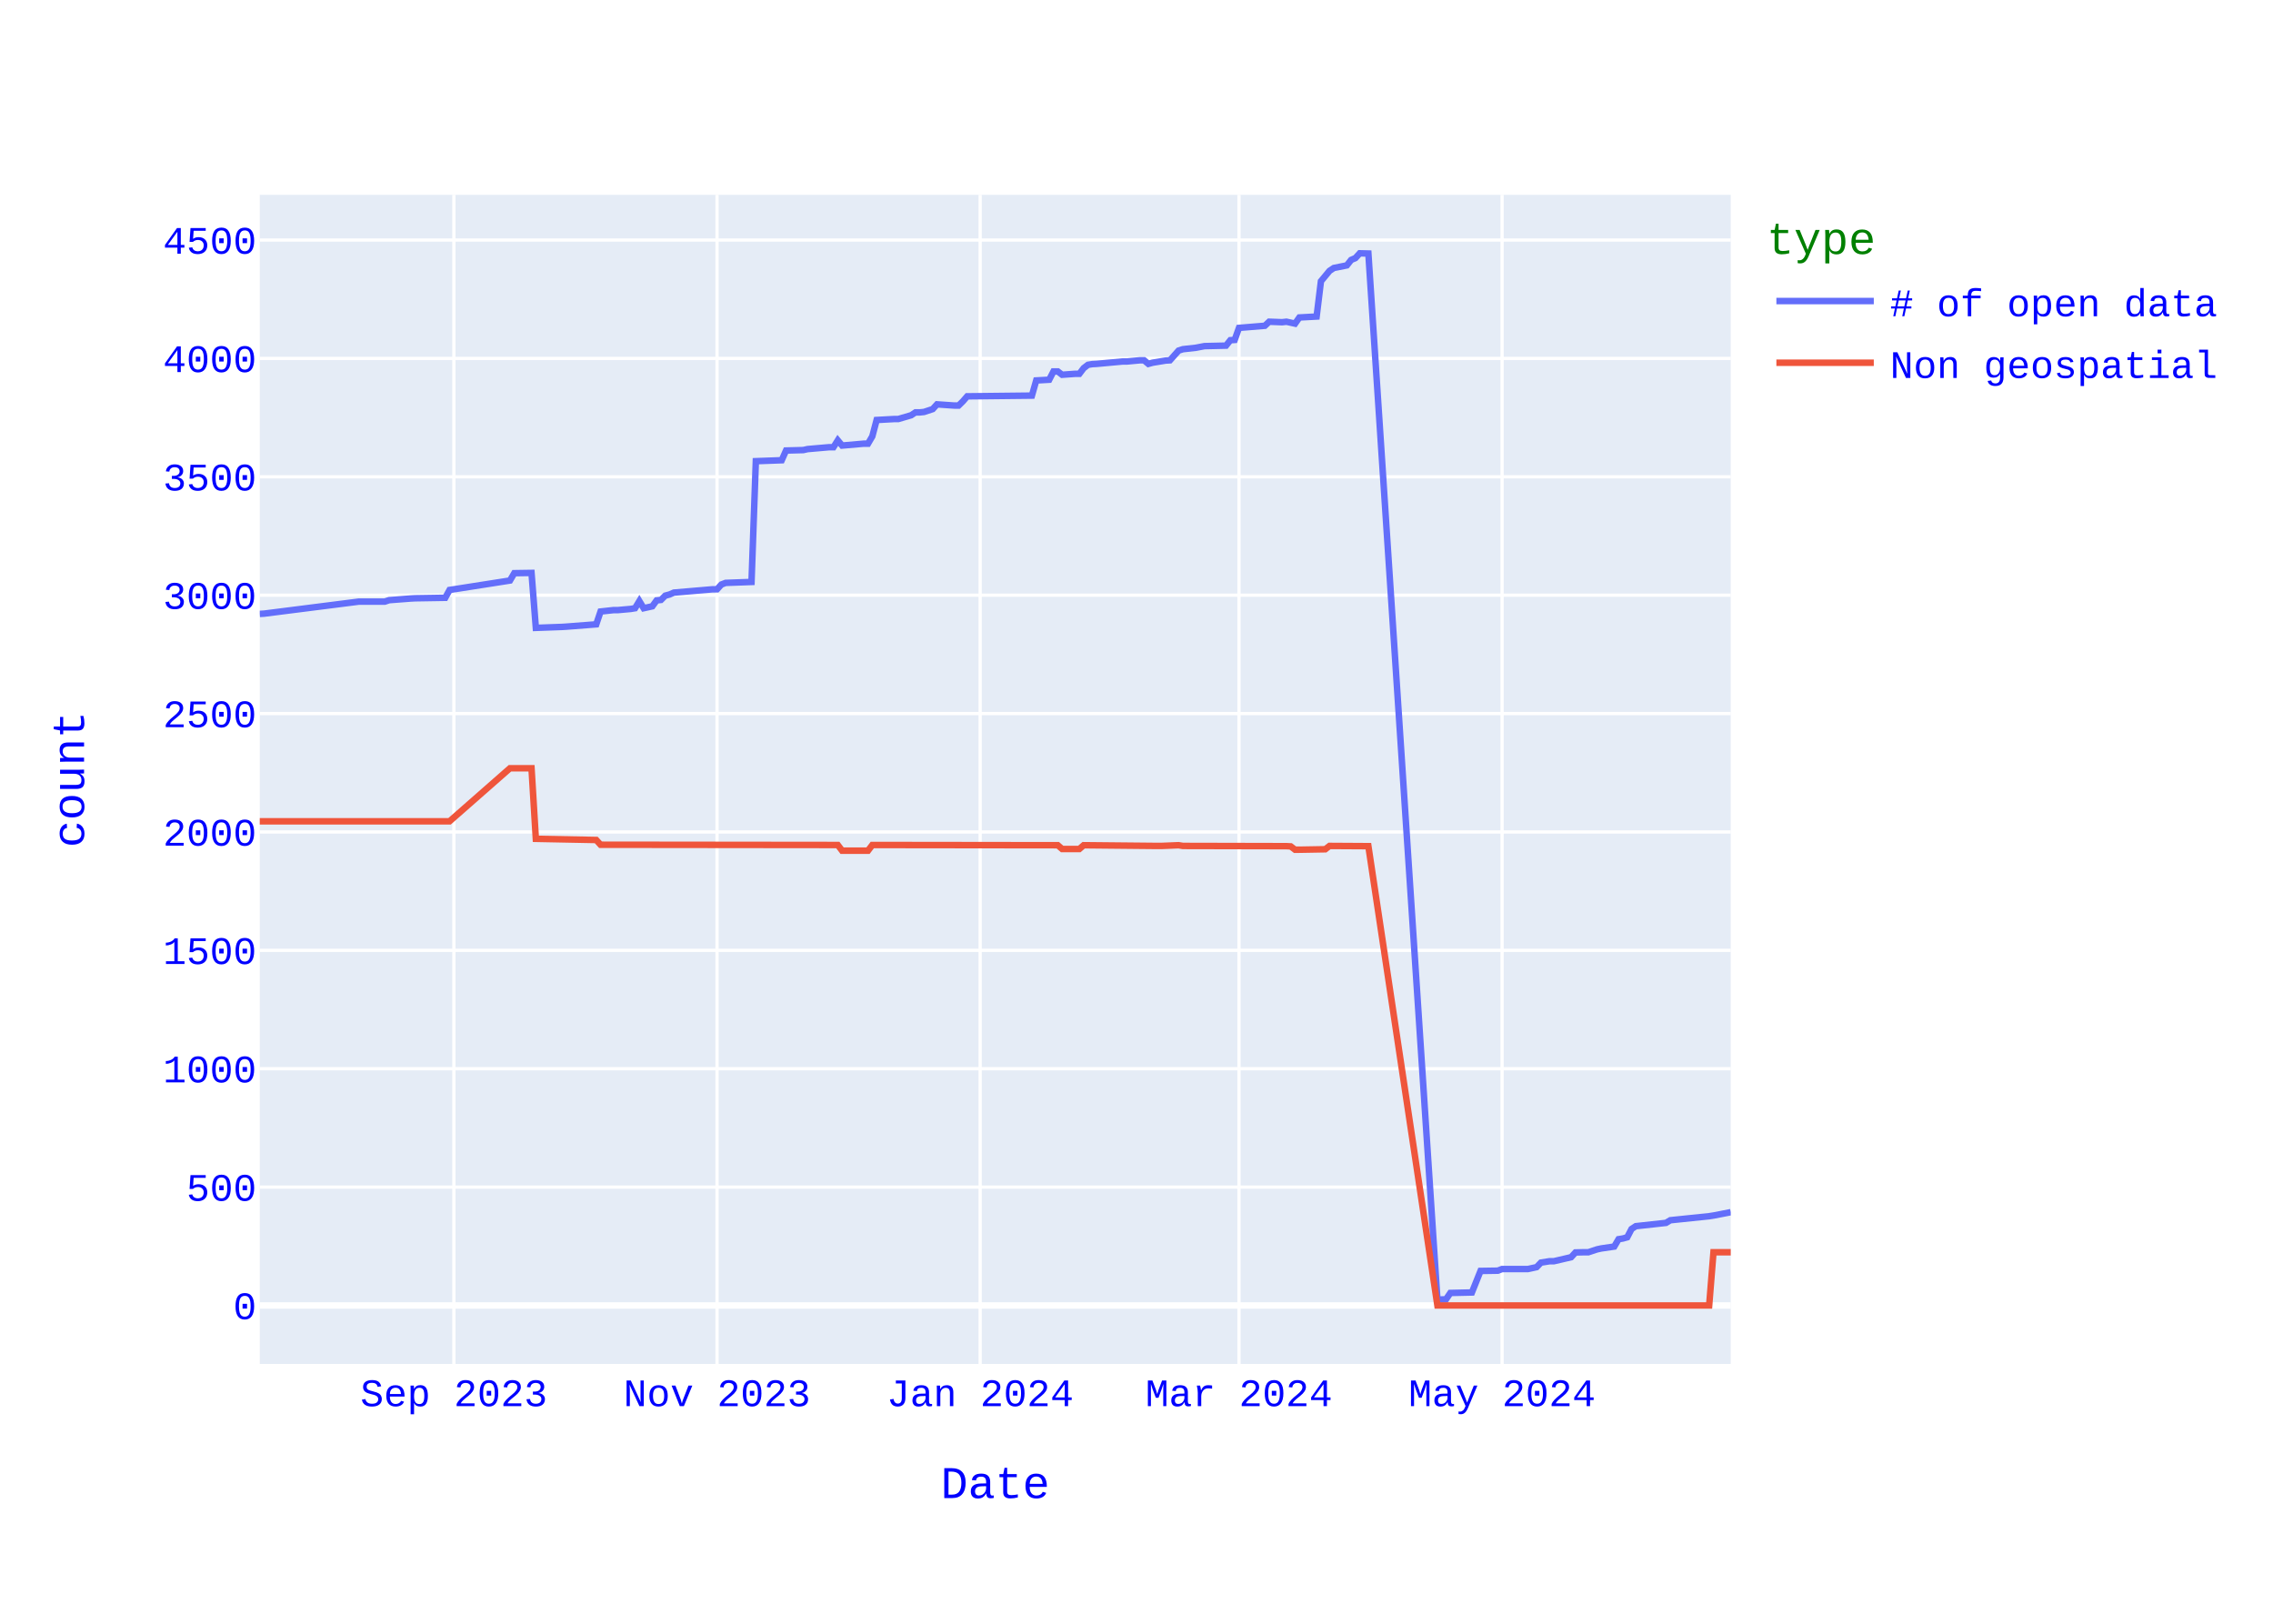
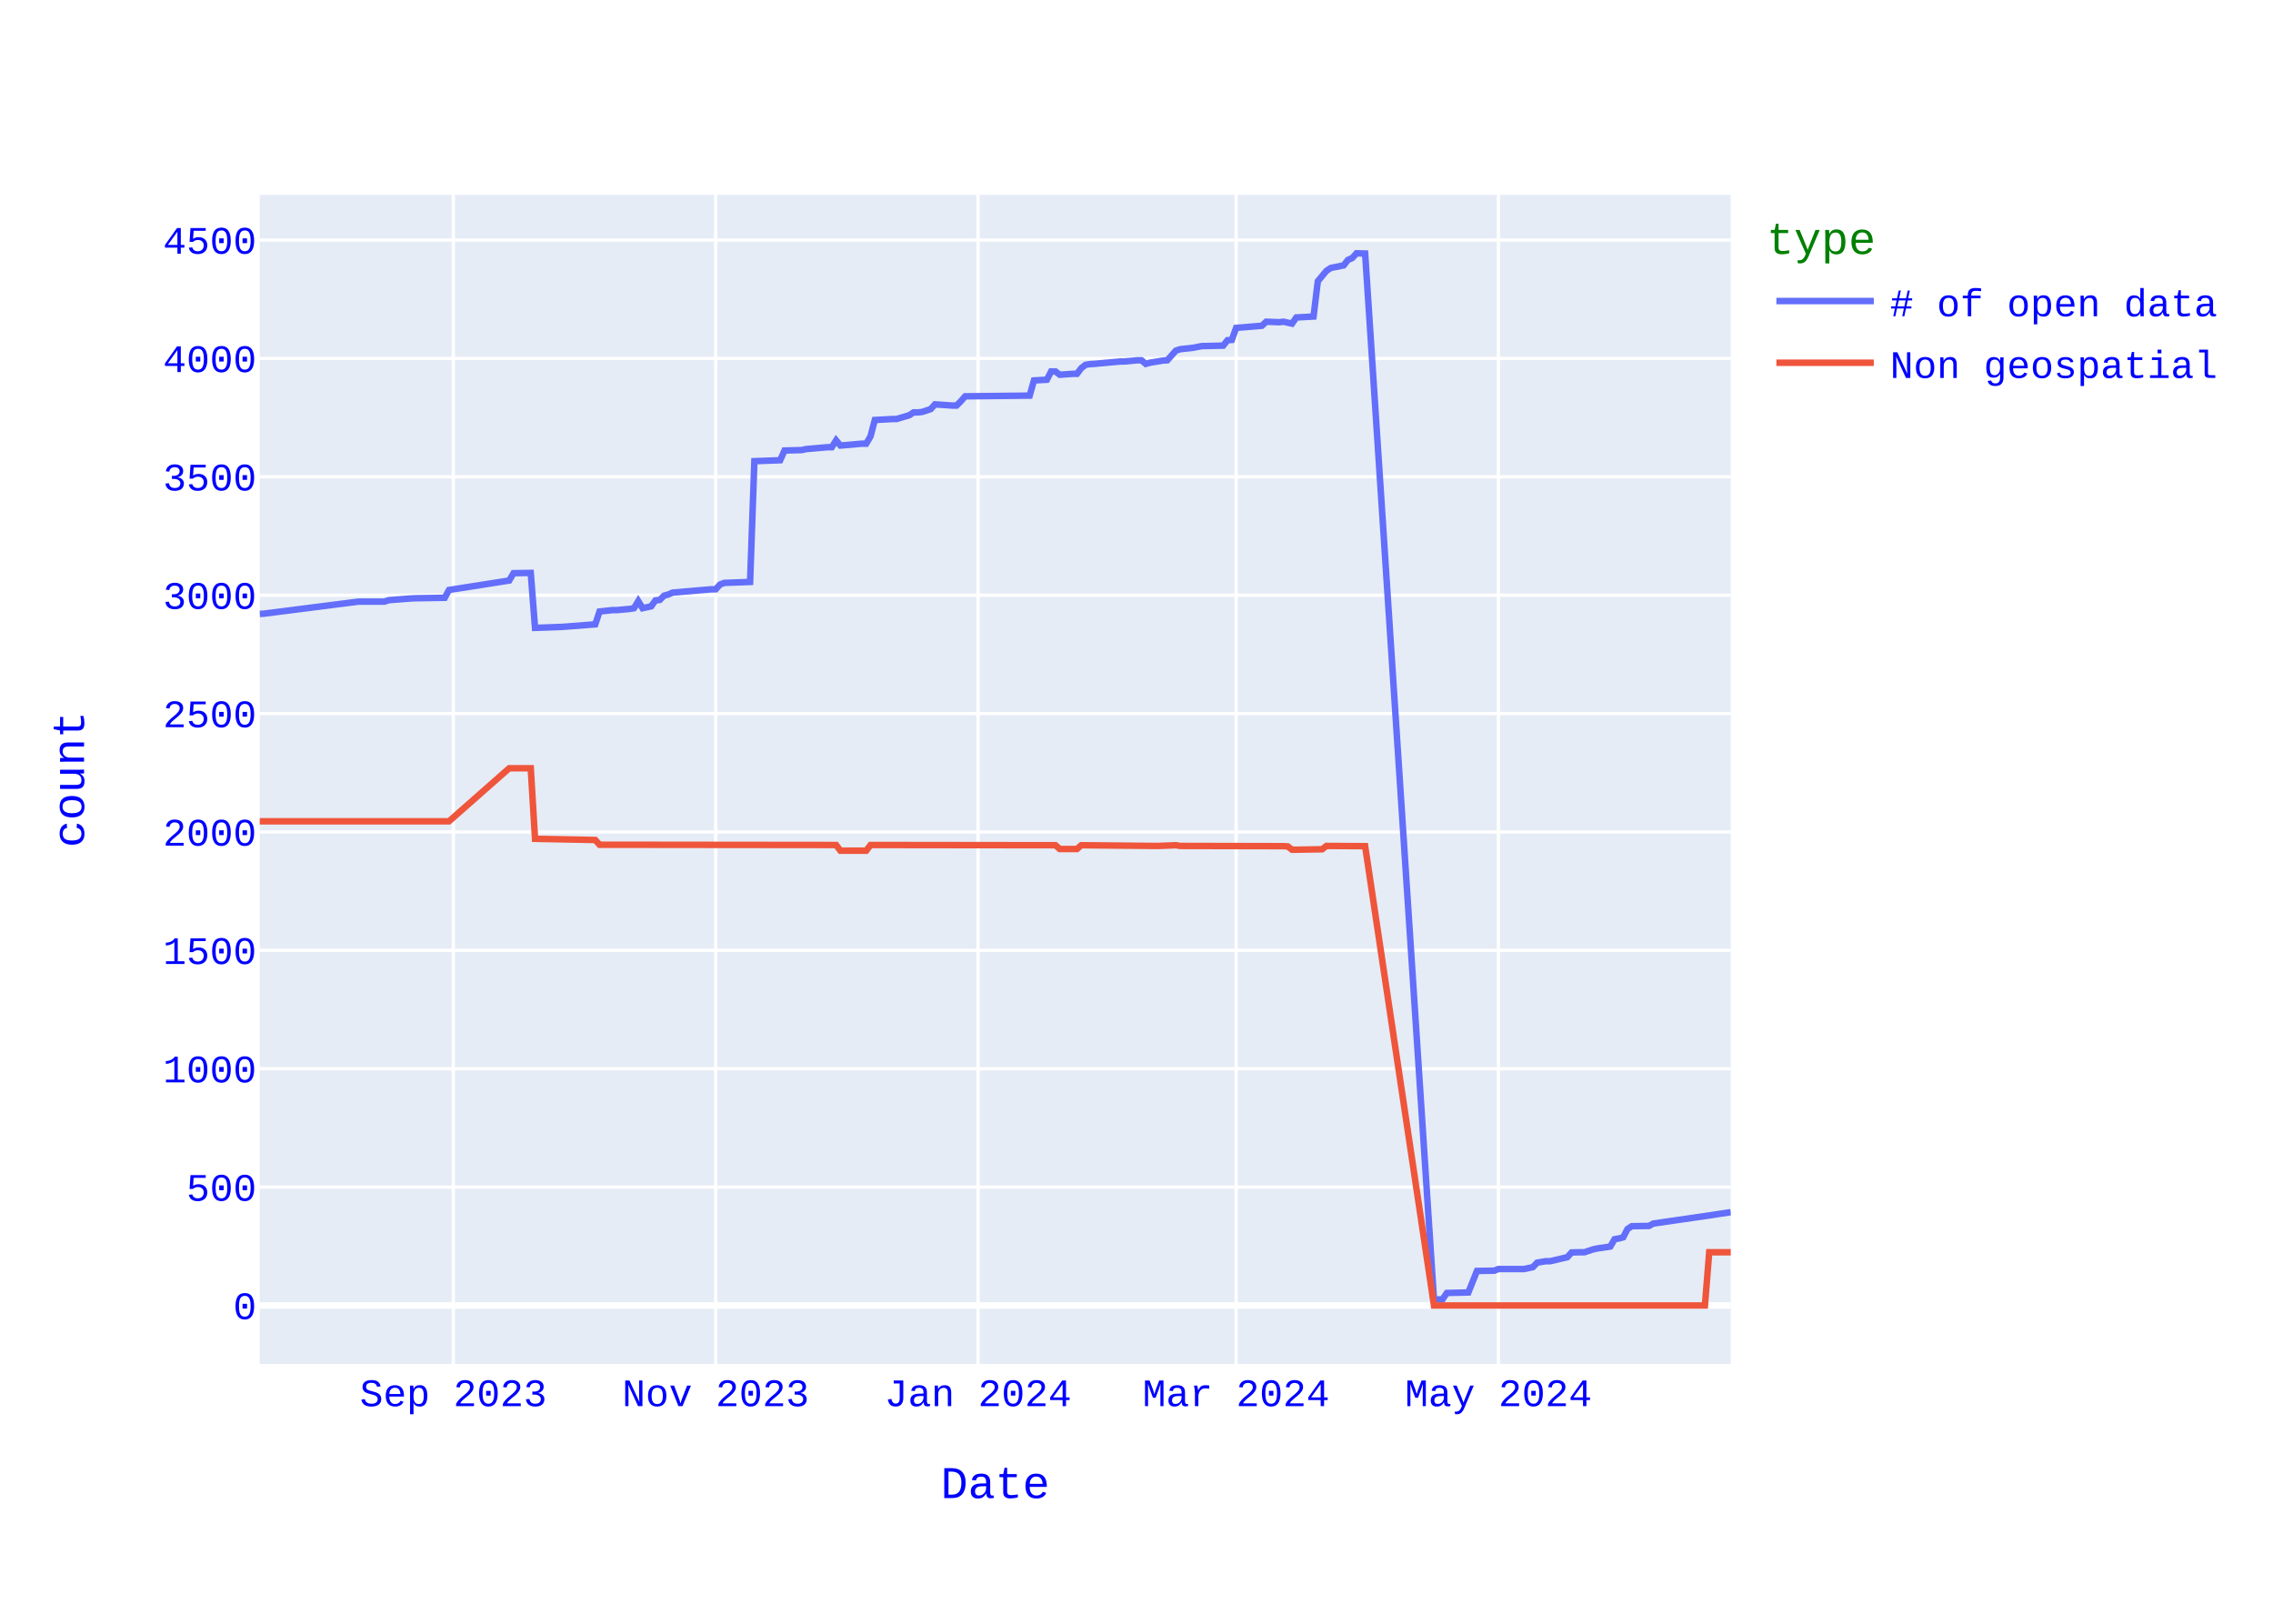
<svg xmlns="http://www.w3.org/2000/svg" class="main-svg" width="700" height="500" style="" viewBox="0 0 700 500">
  <rect x="0" y="0" width="700" height="500" style="fill: rgb(255, 255, 255); fill-opacity: 1;" />
-   <defs id="defs-b2a26f">
+   <defs id="defs-b09665">
    <g class="clips">
-       <clipPath id="clipb2a26fxyplot" class="plotclip">
+       <clipPath id="clipb09665xyplot" class="plotclip">
        <rect width="453" height="360" />
      </clipPath>
-       <clipPath class="axesclip" id="clipb2a26fx">
+       <clipPath class="axesclip" id="clipb09665x">
        <rect x="80" y="0" width="453" height="500" />
      </clipPath>
-       <clipPath class="axesclip" id="clipb2a26fy">
+       <clipPath class="axesclip" id="clipb09665y">
        <rect x="0" y="60" width="700" height="360" />
      </clipPath>
-       <clipPath class="axesclip" id="clipb2a26fxy">
+       <clipPath class="axesclip" id="clipb09665xy">
        <rect x="80" y="60" width="453" height="360" />
      </clipPath>
    </g>
    <g class="gradients" />
    <g class="patterns" />
  </defs>
  <g class="bglayer">
    <rect class="bg" x="80" y="60" width="453" height="360" style="fill: rgb(229, 236, 246); fill-opacity: 1; stroke-width: 0;" />
  </g>
  <g class="layer-below">
    <g class="imagelayer" />
    <g class="shapelayer" />
  </g>
  <g class="cartesianlayer">
    <g class="subplot xy">
      <g class="layer-subplot">
        <g class="shapelayer" />
        <g class="imagelayer" />
      </g>
      <g class="minor-gridlayer">
        <g class="x" />
        <g class="y" />
      </g>
      <g class="gridlayer">
        <g class="x">
-           <path class="xgrid crisp" transform="translate(139.78,0)" d="M0,60v360" style="stroke: rgb(255, 255, 255); stroke-opacity: 1; stroke-width: 1px;" />
-           <path class="xgrid crisp" transform="translate(220.82,0)" d="M0,60v360" style="stroke: rgb(255, 255, 255); stroke-opacity: 1; stroke-width: 1px;" />
-           <path class="xgrid crisp" transform="translate(301.85,0)" d="M0,60v360" style="stroke: rgb(255, 255, 255); stroke-opacity: 1; stroke-width: 1px;" />
-           <path class="xgrid crisp" transform="translate(381.56,0)" d="M0,60v360" style="stroke: rgb(255, 255, 255); stroke-opacity: 1; stroke-width: 1px;" />
-           <path class="xgrid crisp" transform="translate(462.59,0)" d="M0,60v360" style="stroke: rgb(255, 255, 255); stroke-opacity: 1; stroke-width: 1px;" />
+           <path class="xgrid crisp" transform="translate(139.61,0)" d="M0,60v360" style="stroke: rgb(255, 255, 255); stroke-opacity: 1; stroke-width: 1px;" />
+           <path class="xgrid crisp" transform="translate(220.4,0)" d="M0,60v360" style="stroke: rgb(255, 255, 255); stroke-opacity: 1; stroke-width: 1px;" />
+           <path class="xgrid crisp" transform="translate(301.2,0)" d="M0,60v360" style="stroke: rgb(255, 255, 255); stroke-opacity: 1; stroke-width: 1px;" />
+           <path class="xgrid crisp" transform="translate(380.68,0)" d="M0,60v360" style="stroke: rgb(255, 255, 255); stroke-opacity: 1; stroke-width: 1px;" />
+           <path class="xgrid crisp" transform="translate(461.47,0)" d="M0,60v360" style="stroke: rgb(255, 255, 255); stroke-opacity: 1; stroke-width: 1px;" />
        </g>
        <g class="y">
          <path class="ygrid crisp" transform="translate(0,365.55)" d="M80,0h453" style="stroke: rgb(255, 255, 255); stroke-opacity: 1; stroke-width: 1px;" />
          <path class="ygrid crisp" transform="translate(0,329.09)" d="M80,0h453" style="stroke: rgb(255, 255, 255); stroke-opacity: 1; stroke-width: 1px;" />
          <path class="ygrid crisp" transform="translate(0,292.64)" d="M80,0h453" style="stroke: rgb(255, 255, 255); stroke-opacity: 1; stroke-width: 1px;" />
          <path class="ygrid crisp" transform="translate(0,256.19)" d="M80,0h453" style="stroke: rgb(255, 255, 255); stroke-opacity: 1; stroke-width: 1px;" />
          <path class="ygrid crisp" transform="translate(0,219.73)" d="M80,0h453" style="stroke: rgb(255, 255, 255); stroke-opacity: 1; stroke-width: 1px;" />
          <path class="ygrid crisp" transform="translate(0,183.28)" d="M80,0h453" style="stroke: rgb(255, 255, 255); stroke-opacity: 1; stroke-width: 1px;" />
          <path class="ygrid crisp" transform="translate(0,146.82)" d="M80,0h453" style="stroke: rgb(255, 255, 255); stroke-opacity: 1; stroke-width: 1px;" />
          <path class="ygrid crisp" transform="translate(0,110.37)" d="M80,0h453" style="stroke: rgb(255, 255, 255); stroke-opacity: 1; stroke-width: 1px;" />
          <path class="ygrid crisp" transform="translate(0,73.92)" d="M80,0h453" style="stroke: rgb(255, 255, 255); stroke-opacity: 1; stroke-width: 1px;" />
        </g>
      </g>
      <g class="zerolinelayer">
        <path class="yzl zl crisp" transform="translate(0,402)" d="M80,0h453" style="stroke: rgb(255, 255, 255); stroke-opacity: 1; stroke-width: 2px;" />
      </g>
      <path class="xlines-below" />
      <path class="ylines-below" />
      <g class="overlines-below" />
      <g class="xaxislayer-below" />
      <g class="yaxislayer-below" />
      <g class="overaxes-below" />
-       <g class="plot" transform="translate(80,60)" clip-path="url(#clipb2a26fxyplot)">
+       <g class="plot" transform="translate(80,60)" clip-path="url(#clipb09665xyplot)">
        <g class="scatterlayer mlayer">
-           <g class="trace scatter trace928cef" style="stroke-miterlimit: 2; opacity: 1;">
+           <g class="trace scatter trace0fe66a" style="stroke-miterlimit: 2; opacity: 1;">
            <g class="fills" />
            <g class="errorbars" />
            <g class="lines">
-               <path class="js-line" d="M453,313.27L447.69,314.3L446.36,314.51L434.4,315.75L433.07,316.56L423.77,317.58L422.45,318.45L421.12,321L419.79,321.37L418.46,321.59L417.13,323.85L413.15,324.43L411.82,324.72L409.16,325.6L407.83,325.6L405.18,325.67L403.85,327.13L398.53,328.37L397.21,328.37L394.55,328.8L393.22,330.19L390.56,330.77L389.23,330.77L382.59,330.77L381.26,331.28L375.95,331.36L373.29,337.99L366.65,338.14L365.32,340.1L362.67,340.18L341.41,18.07L338.75,18L337.43,19.46L336.1,20.04L334.77,21.72L330.78,22.52L329.45,23.4L326.8,26.6L325.47,37.47L320.16,37.76L318.83,39.65L316.17,39.07L314.84,39.22L310.86,39.07L309.53,40.31L301.56,40.97L300.23,44.68L298.9,44.76L297.57,46.43L290.93,46.58L288.27,47.09L284.29,47.53L282.96,47.96L280.3,50.95L278.97,51.03L274.99,51.68L273.66,52.05L272.33,50.95L271,50.95L267.02,51.32L265.69,51.32L257.72,52.05L256.39,52.12L255.06,52.34L253.73,53.36L252.4,55.11L251.08,55.11L247.09,55.4L245.76,54.38L244.43,54.38L243.11,56.93L239.12,57.15L237.79,61.82L217.87,62.04L216.54,63.57L215.21,64.88L213.88,64.88L208.57,64.51L207.24,65.97L204.58,66.85L203.25,66.99L201.92,66.99L200.6,67.87L196.61,69.04L195.28,69.04L189.97,69.33L188.64,74.36L187.31,76.62L185.98,76.62L179.34,77.2L178.01,75.6L176.68,77.71L175.35,77.71L168.71,78.29L167.38,78.59L162.07,78.73L160.74,81.72L152.77,82.01L151.44,119.2L143.47,119.49L142.14,120L140.82,121.46L139.49,121.46L127.53,122.48L126.2,123.06L124.87,123.42L123.55,124.74L122.22,124.88L120.89,126.7L118.23,127.29L116.9,125.1L115.57,127.29L114.25,127.51L110.26,127.87L108.93,127.87L104.95,128.31L103.62,132.25L94.32,132.97L92.99,133.05L85.02,133.34L83.69,116.42L78.38,116.5L77.05,118.76L58.45,121.67L57.12,124.08L47.82,124.23L46.5,124.3L39.85,124.81L38.52,125.25L30.55,125.25L1.33,128.96L0,129.04" style="vector-effect: none; fill: none; stroke: rgb(99, 110, 250); stroke-opacity: 1; stroke-width: 2px; opacity: 1;" />
+               <path class="js-line" d="M453,313.27L449.03,313.86L447.7,314.08L429.16,316.77L427.83,317.5L422.54,317.58L421.21,318.45L419.89,321L418.56,321.37L417.24,321.59L415.91,323.85L411.94,324.43L410.61,324.72L407.96,325.6L406.64,325.6L403.99,325.67L402.67,327.13L397.37,328.37L396.04,328.37L393.39,328.8L392.07,330.19L389.42,330.77L388.1,330.77L381.47,330.77L380.15,331.28L374.85,331.36L372.2,337.99L365.58,338.14L364.25,340.1L361.61,340.18L340.41,18.07L337.76,18L336.44,19.46L335.11,20.04L333.79,21.72L329.82,22.52L328.49,23.4L325.84,26.6L324.52,37.47L319.22,37.76L317.89,39.65L315.25,39.07L313.92,39.22L309.95,39.07L308.62,40.31L300.68,40.97L299.35,44.68L298.03,44.76L296.7,46.43L290.08,46.58L287.43,47.09L283.46,47.53L282.13,47.96L279.48,50.95L278.16,51.03L274.18,51.68L272.86,52.05L271.54,50.95L270.21,50.95L266.24,51.32L264.91,51.32L256.96,52.05L255.64,52.12L254.32,52.34L252.99,53.36L251.67,55.11L250.34,55.11L246.37,55.4L245.04,54.38L243.72,54.38L242.39,56.93L238.42,57.15L237.1,61.82L217.23,62.04L215.9,63.57L214.58,64.88L213.25,64.88L207.96,64.51L206.63,65.97L203.98,66.85L202.66,66.99L201.33,66.99L200.01,67.87L196.04,69.04L194.71,69.04L189.41,69.33L188.09,74.36L186.76,76.62L185.44,76.62L178.82,77.2L177.49,75.6L176.17,77.71L174.84,77.71L168.22,78.29L166.89,78.59L161.6,78.73L160.27,81.72L152.32,82.01L151,119.2L143.05,119.49L141.73,120L140.4,121.46L139.08,121.46L127.16,122.48L125.83,123.06L124.51,123.42L123.18,124.74L121.86,124.88L120.54,126.7L117.89,127.29L116.56,125.1L115.24,127.29L113.91,127.51L109.94,127.87L108.61,127.87L104.64,128.31L103.32,132.25L94.04,132.97L92.72,133.05L84.77,133.34L83.45,116.42L78.15,116.5L76.82,118.76L58.28,121.67L56.96,124.08L47.68,124.23L46.36,124.3L39.74,124.81L38.41,125.25L30.46,125.25L1.32,128.96L0,129.04" style="vector-effect: none; fill: none; stroke: rgb(99, 110, 250); stroke-opacity: 1; stroke-width: 2px; opacity: 1;" />
            </g>
            <g class="points" />
            <g class="text" />
          </g>
-           <g class="trace scatter traceaccd2f" style="stroke-miterlimit: 2; opacity: 1;">
+           <g class="trace scatter trace37af25" style="stroke-miterlimit: 2; opacity: 1;">
            <g class="fills" />
            <g class="errorbars" />
            <g class="lines">
-               <path class="js-line" d="M453,325.6L447.69,325.6L446.36,342L362.67,342L341.41,200.56L329.45,200.49L328.13,201.51L320.16,201.65L318.83,201.65L317.5,200.63L316.17,200.56L284.29,200.49L282.96,200.27L277.65,200.49L276.32,200.49L253.73,200.27L252.4,201.43L247.09,201.43L245.76,200.27L188.64,200.2L187.31,201.95L179.34,201.95L178.01,200.2L104.95,200.12L103.62,198.66L85.02,198.3L83.69,176.57L77.05,176.57L58.45,192.9L0,192.9" style="vector-effect: none; fill: none; stroke: rgb(239, 85, 59); stroke-opacity: 1; stroke-width: 2px; opacity: 1;" />
+               <path class="js-line" d="M453,325.6L446.38,325.6L445.05,342L361.61,342L340.41,200.56L328.49,200.49L327.17,201.51L319.22,201.65L317.89,201.65L316.57,200.63L315.25,200.56L283.46,200.49L282.13,200.27L276.83,200.49L275.51,200.49L252.99,200.27L251.67,201.43L246.37,201.43L245.04,200.27L188.09,200.2L186.76,201.95L178.82,201.95L177.49,200.2L104.64,200.12L103.32,198.66L84.77,198.3L83.45,176.57L76.82,176.57L58.28,192.9L0,192.9" style="vector-effect: none; fill: none; stroke: rgb(239, 85, 59); stroke-opacity: 1; stroke-width: 2px; opacity: 1;" />
            </g>
            <g class="points" />
            <g class="text" />
          </g>
        </g>
      </g>
      <g class="overplot" />
      <path class="xlines-above crisp" d="M0,0" style="fill: none;" />
      <path class="ylines-above crisp" d="M0,0" style="fill: none;" />
      <g class="overlines-above" />
      <g class="xaxislayer-above">
        <g class="xtick">
-           <text text-anchor="middle" x="0" y="433" transform="translate(139.78,0)" style="font-family: 'Courier New'; font-size: 12px; fill: rgb(0, 0, 255); fill-opacity: 1; white-space: pre; opacity: 1;">Sep 2023</text>
-         </g>
-         <g class="xtick">
-           <text text-anchor="middle" x="0" y="433" style="font-family: 'Courier New'; font-size: 12px; fill: rgb(0, 0, 255); fill-opacity: 1; white-space: pre; opacity: 1;" transform="translate(220.82,0)">Nov 2023</text>
-         </g>
-         <g class="xtick">
-           <text text-anchor="middle" x="0" y="433" style="font-family: 'Courier New'; font-size: 12px; fill: rgb(0, 0, 255); fill-opacity: 1; white-space: pre; opacity: 1;" transform="translate(301.85,0)">Jan 2024</text>
-         </g>
-         <g class="xtick">
-           <text text-anchor="middle" x="0" y="433" style="font-family: 'Courier New'; font-size: 12px; fill: rgb(0, 0, 255); fill-opacity: 1; white-space: pre; opacity: 1;" transform="translate(381.56,0)">Mar 2024</text>
-         </g>
-         <g class="xtick">
-           <text text-anchor="middle" x="0" y="433" style="font-family: 'Courier New'; font-size: 12px; fill: rgb(0, 0, 255); fill-opacity: 1; white-space: pre; opacity: 1;" transform="translate(462.59,0)">May 2024</text>
+           <text text-anchor="middle" x="0" y="433" transform="translate(139.61,0)" style="font-family: 'Courier New'; font-size: 12px; fill: rgb(0, 0, 255); fill-opacity: 1; white-space: pre; opacity: 1;">Sep 2023</text>
+         </g>
+         <g class="xtick">
+           <text text-anchor="middle" x="0" y="433" style="font-family: 'Courier New'; font-size: 12px; fill: rgb(0, 0, 255); fill-opacity: 1; white-space: pre; opacity: 1;" transform="translate(220.4,0)">Nov 2023</text>
+         </g>
+         <g class="xtick">
+           <text text-anchor="middle" x="0" y="433" style="font-family: 'Courier New'; font-size: 12px; fill: rgb(0, 0, 255); fill-opacity: 1; white-space: pre; opacity: 1;" transform="translate(301.2,0)">Jan 2024</text>
+         </g>
+         <g class="xtick">
+           <text text-anchor="middle" x="0" y="433" style="font-family: 'Courier New'; font-size: 12px; fill: rgb(0, 0, 255); fill-opacity: 1; white-space: pre; opacity: 1;" transform="translate(380.68,0)">Mar 2024</text>
+         </g>
+         <g class="xtick">
+           <text text-anchor="middle" x="0" y="433" style="font-family: 'Courier New'; font-size: 12px; fill: rgb(0, 0, 255); fill-opacity: 1; white-space: pre; opacity: 1;" transform="translate(461.47,0)">May 2024</text>
        </g>
      </g>
      <g class="yaxislayer-above">
        <g class="ytick">
          <text text-anchor="end" x="79" y="4.2" transform="translate(0,402)" style="font-family: 'Courier New'; font-size: 12px; fill: rgb(0, 0, 255); fill-opacity: 1; white-space: pre; opacity: 1;">0</text>
        </g>
        <g class="ytick">
          <text text-anchor="end" x="79" y="4.2" style="font-family: 'Courier New'; font-size: 12px; fill: rgb(0, 0, 255); fill-opacity: 1; white-space: pre; opacity: 1;" transform="translate(0,365.55)">500</text>
        </g>
        <g class="ytick">
          <text text-anchor="end" x="79" y="4.2" style="font-family: 'Courier New'; font-size: 12px; fill: rgb(0, 0, 255); fill-opacity: 1; white-space: pre; opacity: 1;" transform="translate(0,329.09)">1000</text>
        </g>
        <g class="ytick">
          <text text-anchor="end" x="79" y="4.2" style="font-family: 'Courier New'; font-size: 12px; fill: rgb(0, 0, 255); fill-opacity: 1; white-space: pre; opacity: 1;" transform="translate(0,292.64)">1500</text>
        </g>
        <g class="ytick">
          <text text-anchor="end" x="79" y="4.2" style="font-family: 'Courier New'; font-size: 12px; fill: rgb(0, 0, 255); fill-opacity: 1; white-space: pre; opacity: 1;" transform="translate(0,256.19)">2000</text>
        </g>
        <g class="ytick">
          <text text-anchor="end" x="79" y="4.2" style="font-family: 'Courier New'; font-size: 12px; fill: rgb(0, 0, 255); fill-opacity: 1; white-space: pre; opacity: 1;" transform="translate(0,219.73)">2500</text>
        </g>
        <g class="ytick">
          <text text-anchor="end" x="79" y="4.2" style="font-family: 'Courier New'; font-size: 12px; fill: rgb(0, 0, 255); fill-opacity: 1; white-space: pre; opacity: 1;" transform="translate(0,183.28)">3000</text>
        </g>
        <g class="ytick">
          <text text-anchor="end" x="79" y="4.2" style="font-family: 'Courier New'; font-size: 12px; fill: rgb(0, 0, 255); fill-opacity: 1; white-space: pre; opacity: 1;" transform="translate(0,146.82)">3500</text>
        </g>
        <g class="ytick">
          <text text-anchor="end" x="79" y="4.2" style="font-family: 'Courier New'; font-size: 12px; fill: rgb(0, 0, 255); fill-opacity: 1; white-space: pre; opacity: 1;" transform="translate(0,110.37)">4000</text>
        </g>
        <g class="ytick">
          <text text-anchor="end" x="79" y="4.2" style="font-family: 'Courier New'; font-size: 12px; fill: rgb(0, 0, 255); fill-opacity: 1; white-space: pre; opacity: 1;" transform="translate(0,73.92)">4500</text>
        </g>
      </g>
      <g class="overaxes-above" />
    </g>
  </g>
  <g class="polarlayer" />
  <g class="smithlayer" />
  <g class="ternarylayer" />
  <g class="geolayer" />
  <g class="funnelarealayer" />
  <g class="pielayer" />
  <g class="iciclelayer" />
  <g class="treemaplayer" />
  <g class="sunburstlayer" />
  <g class="glimages" />
-   <defs id="topdefs-b2a26f">
+   <defs id="topdefs-b09665">
    <g class="clips" />
-     <clipPath id="legendb2a26f">
+     <clipPath id="legendb09665">
      <rect width="146" height="67" x="0" y="0" />
    </clipPath>
  </defs>
  <g class="layer-above">
    <g class="imagelayer" />
    <g class="shapelayer" />
  </g>
  <g class="infolayer">
    <g class="legend" pointer-events="all" transform="translate(542.06,60)">
      <rect class="bg" shape-rendering="crispEdges" style="stroke: rgb(68, 68, 68); stroke-opacity: 1; fill: rgb(255, 255, 255); fill-opacity: 1; stroke-width: 0px;" width="146" height="67" x="0" y="0" />
-       <g class="scrollbox" transform="" clip-path="url(#legendb2a26f)">
+       <g class="scrollbox" transform="" clip-path="url(#legendb09665)">
        <text class="legendtitletext" text-anchor="start" x="2" y="18.2" style="font-family: 'Courier New'; font-size: 14px; fill: rgb(0, 128, 0); fill-opacity: 1; white-space: pre;">type</text>
        <g class="groups" transform="">
          <g class="traces" transform="translate(0,32.7)" style="opacity: 1;">
            <text class="legendtext" text-anchor="start" x="40" y="4.68" style="font-family: 'Courier New'; font-size: 12px; fill: rgb(0, 0, 255); fill-opacity: 1; white-space: pre;"># of open data</text>
            <g class="layers" style="opacity: 1;">
              <g class="legendfill" />
              <g class="legendlines">
                <path class="js-line" d="M5,0h30" style="fill: none; stroke: rgb(99, 110, 250); stroke-opacity: 1; stroke-width: 2px;" />
              </g>
              <g class="legendsymbols">
                <g class="legendpoints" />
              </g>
            </g>
            <rect class="legendtoggle" x="0" y="-9.5" width="140.828" height="19" style="fill: rgb(0, 0, 0); fill-opacity: 0;" />
          </g>
        </g>
        <g class="groups" transform="">
          <g class="traces" transform="translate(0,51.7)" style="opacity: 1;">
            <text class="legendtext" text-anchor="start" x="40" y="4.68" style="font-family: 'Courier New'; font-size: 12px; fill: rgb(0, 0, 255); fill-opacity: 1; white-space: pre;">Non geospatial</text>
            <g class="layers" style="opacity: 1;">
              <g class="legendfill" />
              <g class="legendlines">
                <path class="js-line" d="M5,0h30" style="fill: none; stroke: rgb(239, 85, 59); stroke-opacity: 1; stroke-width: 2px;" />
              </g>
              <g class="legendsymbols">
                <g class="legendpoints" />
              </g>
            </g>
            <rect class="legendtoggle" x="0" y="-9.5" width="140.828" height="19" style="fill: rgb(0, 0, 0); fill-opacity: 0;" />
          </g>
        </g>
      </g>
      <rect class="scrollbar" rx="20" ry="3" width="0" height="0" style="fill: rgb(128, 139, 164); fill-opacity: 1;" x="0" y="0" />
    </g>
    <g class="g-gtitle" />
    <g class="g-xtitle">
      <text class="xtitle" x="306.5" y="461.3" text-anchor="middle" style="font-family: 'Courier New'; font-size: 14px; fill: rgb(0, 0, 255); opacity: 1; font-weight: normal; white-space: pre;">Date</text>
    </g>
    <g class="g-ytitle">
      <text class="ytitle" transform="rotate(-90,25.8875,240)" x="25.888" y="240" text-anchor="middle" style="font-family: 'Courier New'; font-size: 14px; fill: rgb(0, 0, 255); opacity: 1; font-weight: normal; white-space: pre;">count</text>
    </g>
  </g>
</svg>
